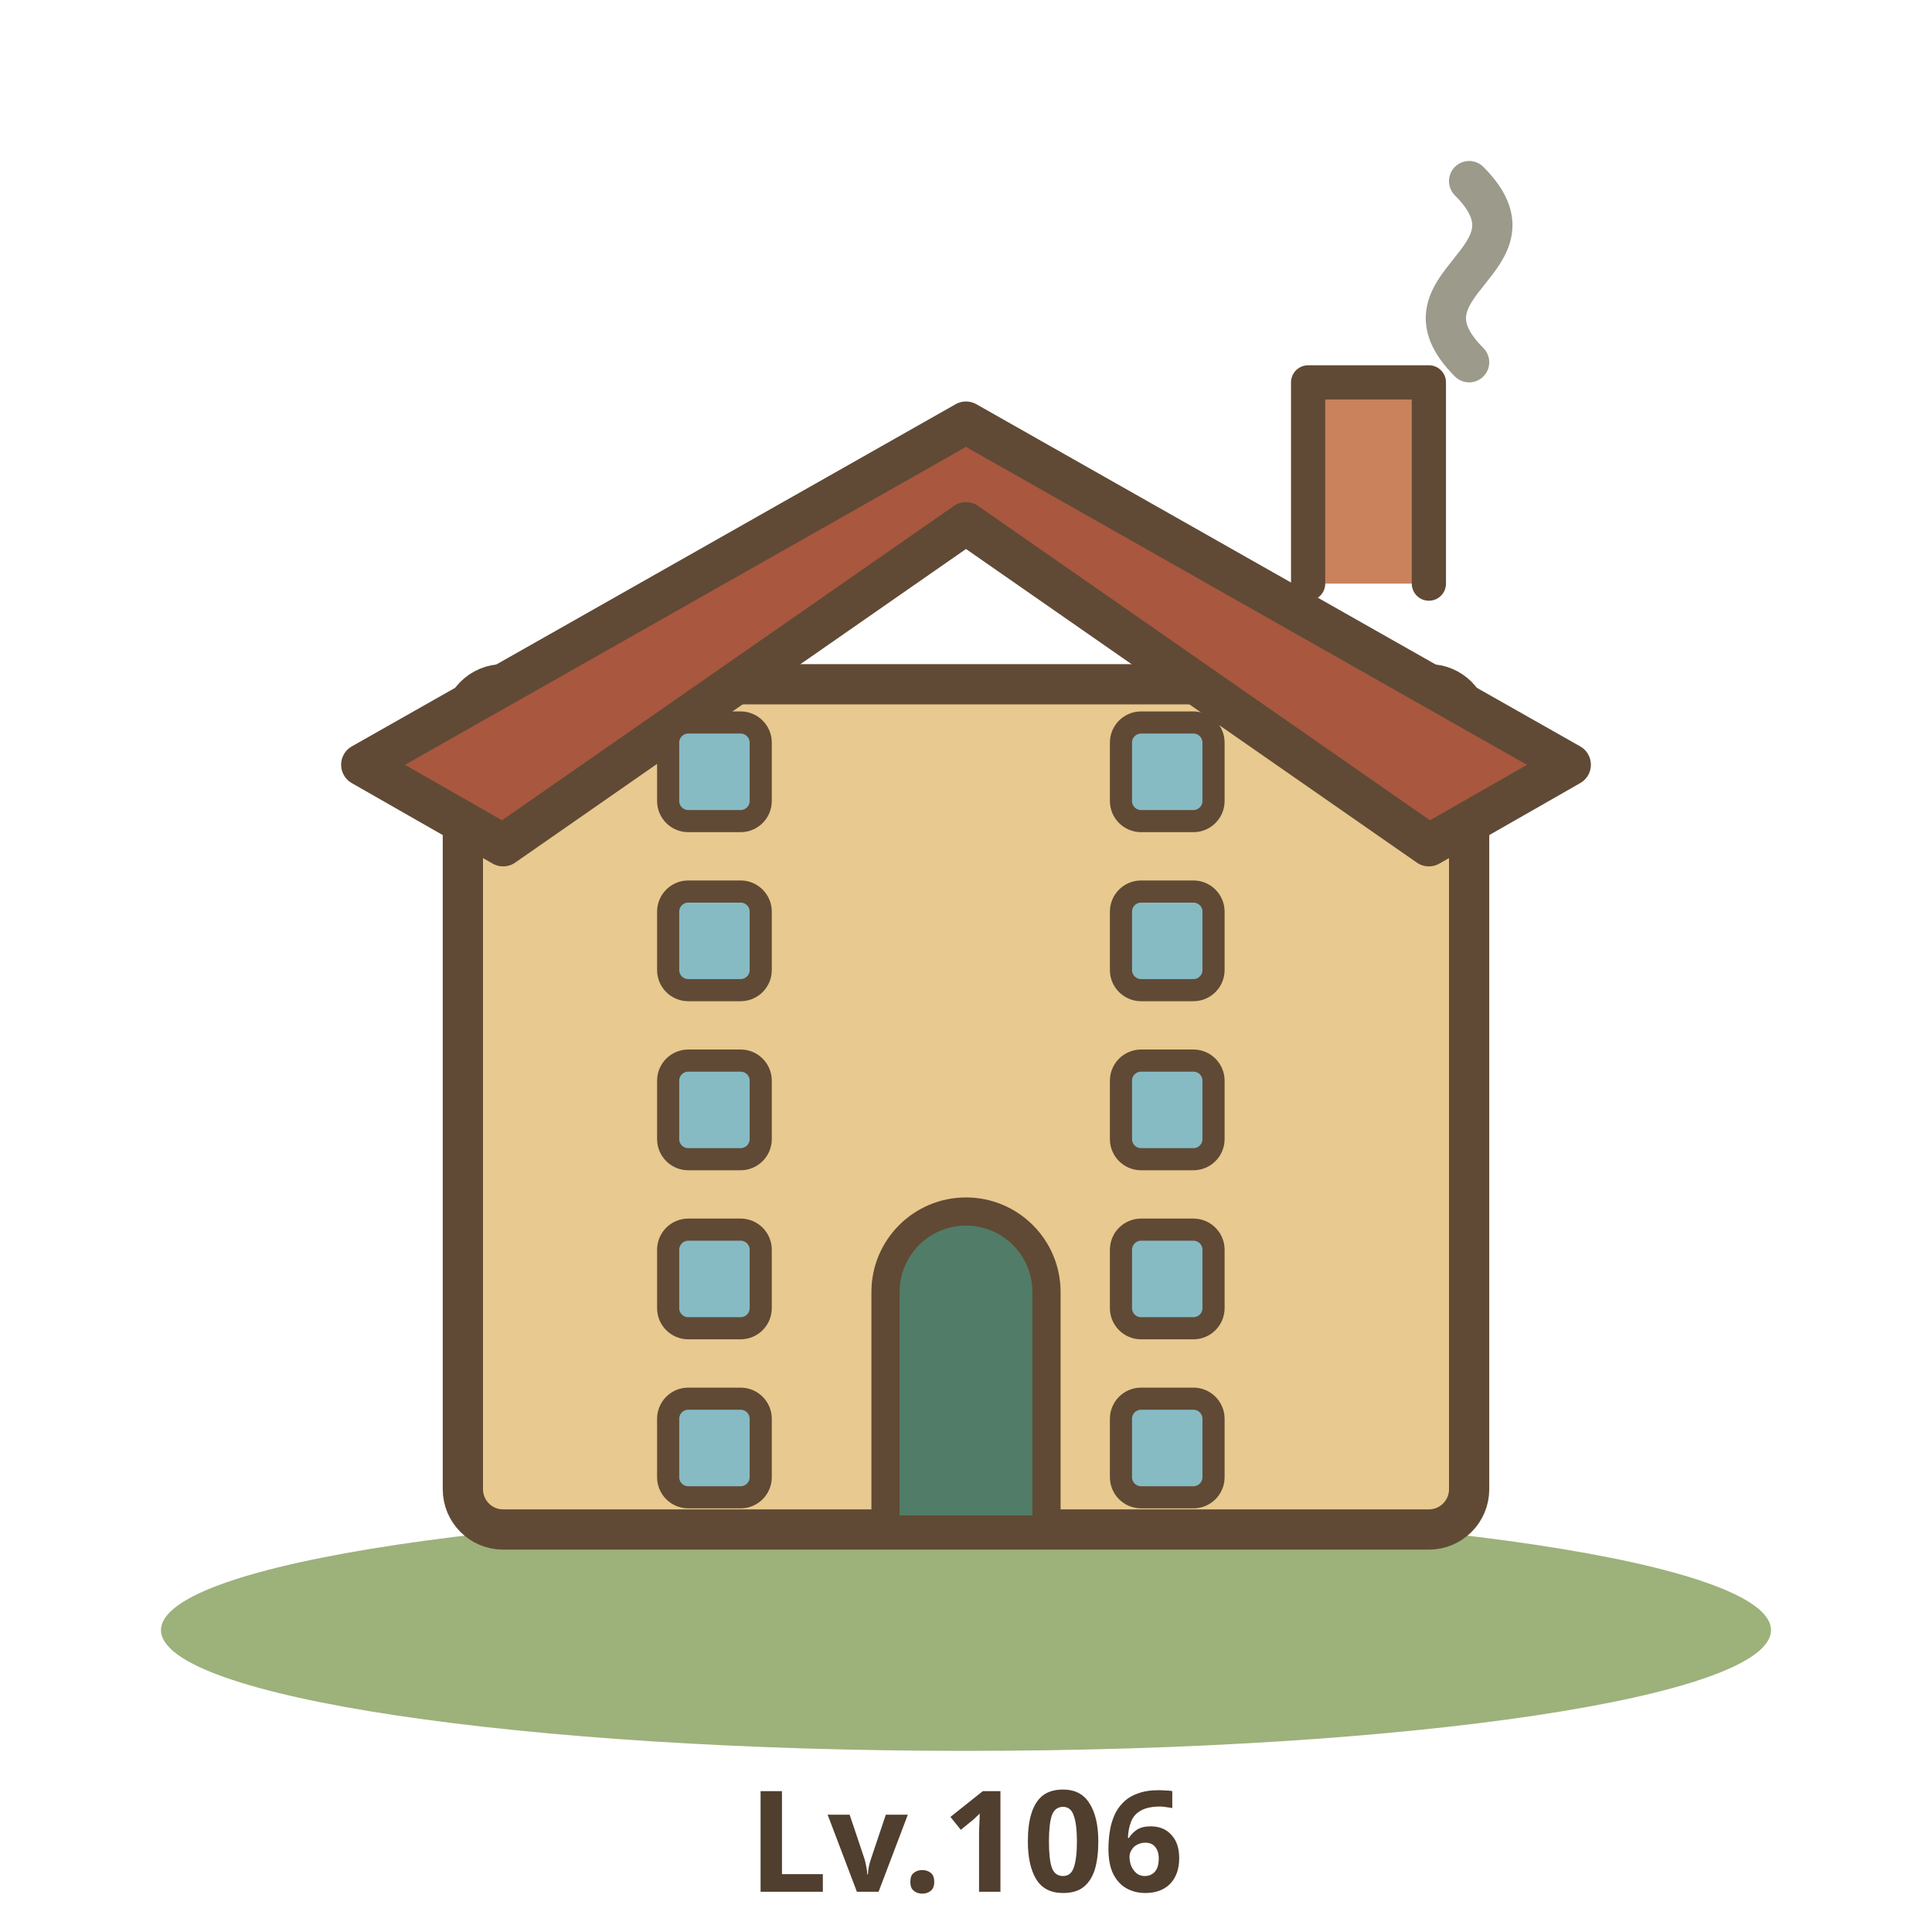
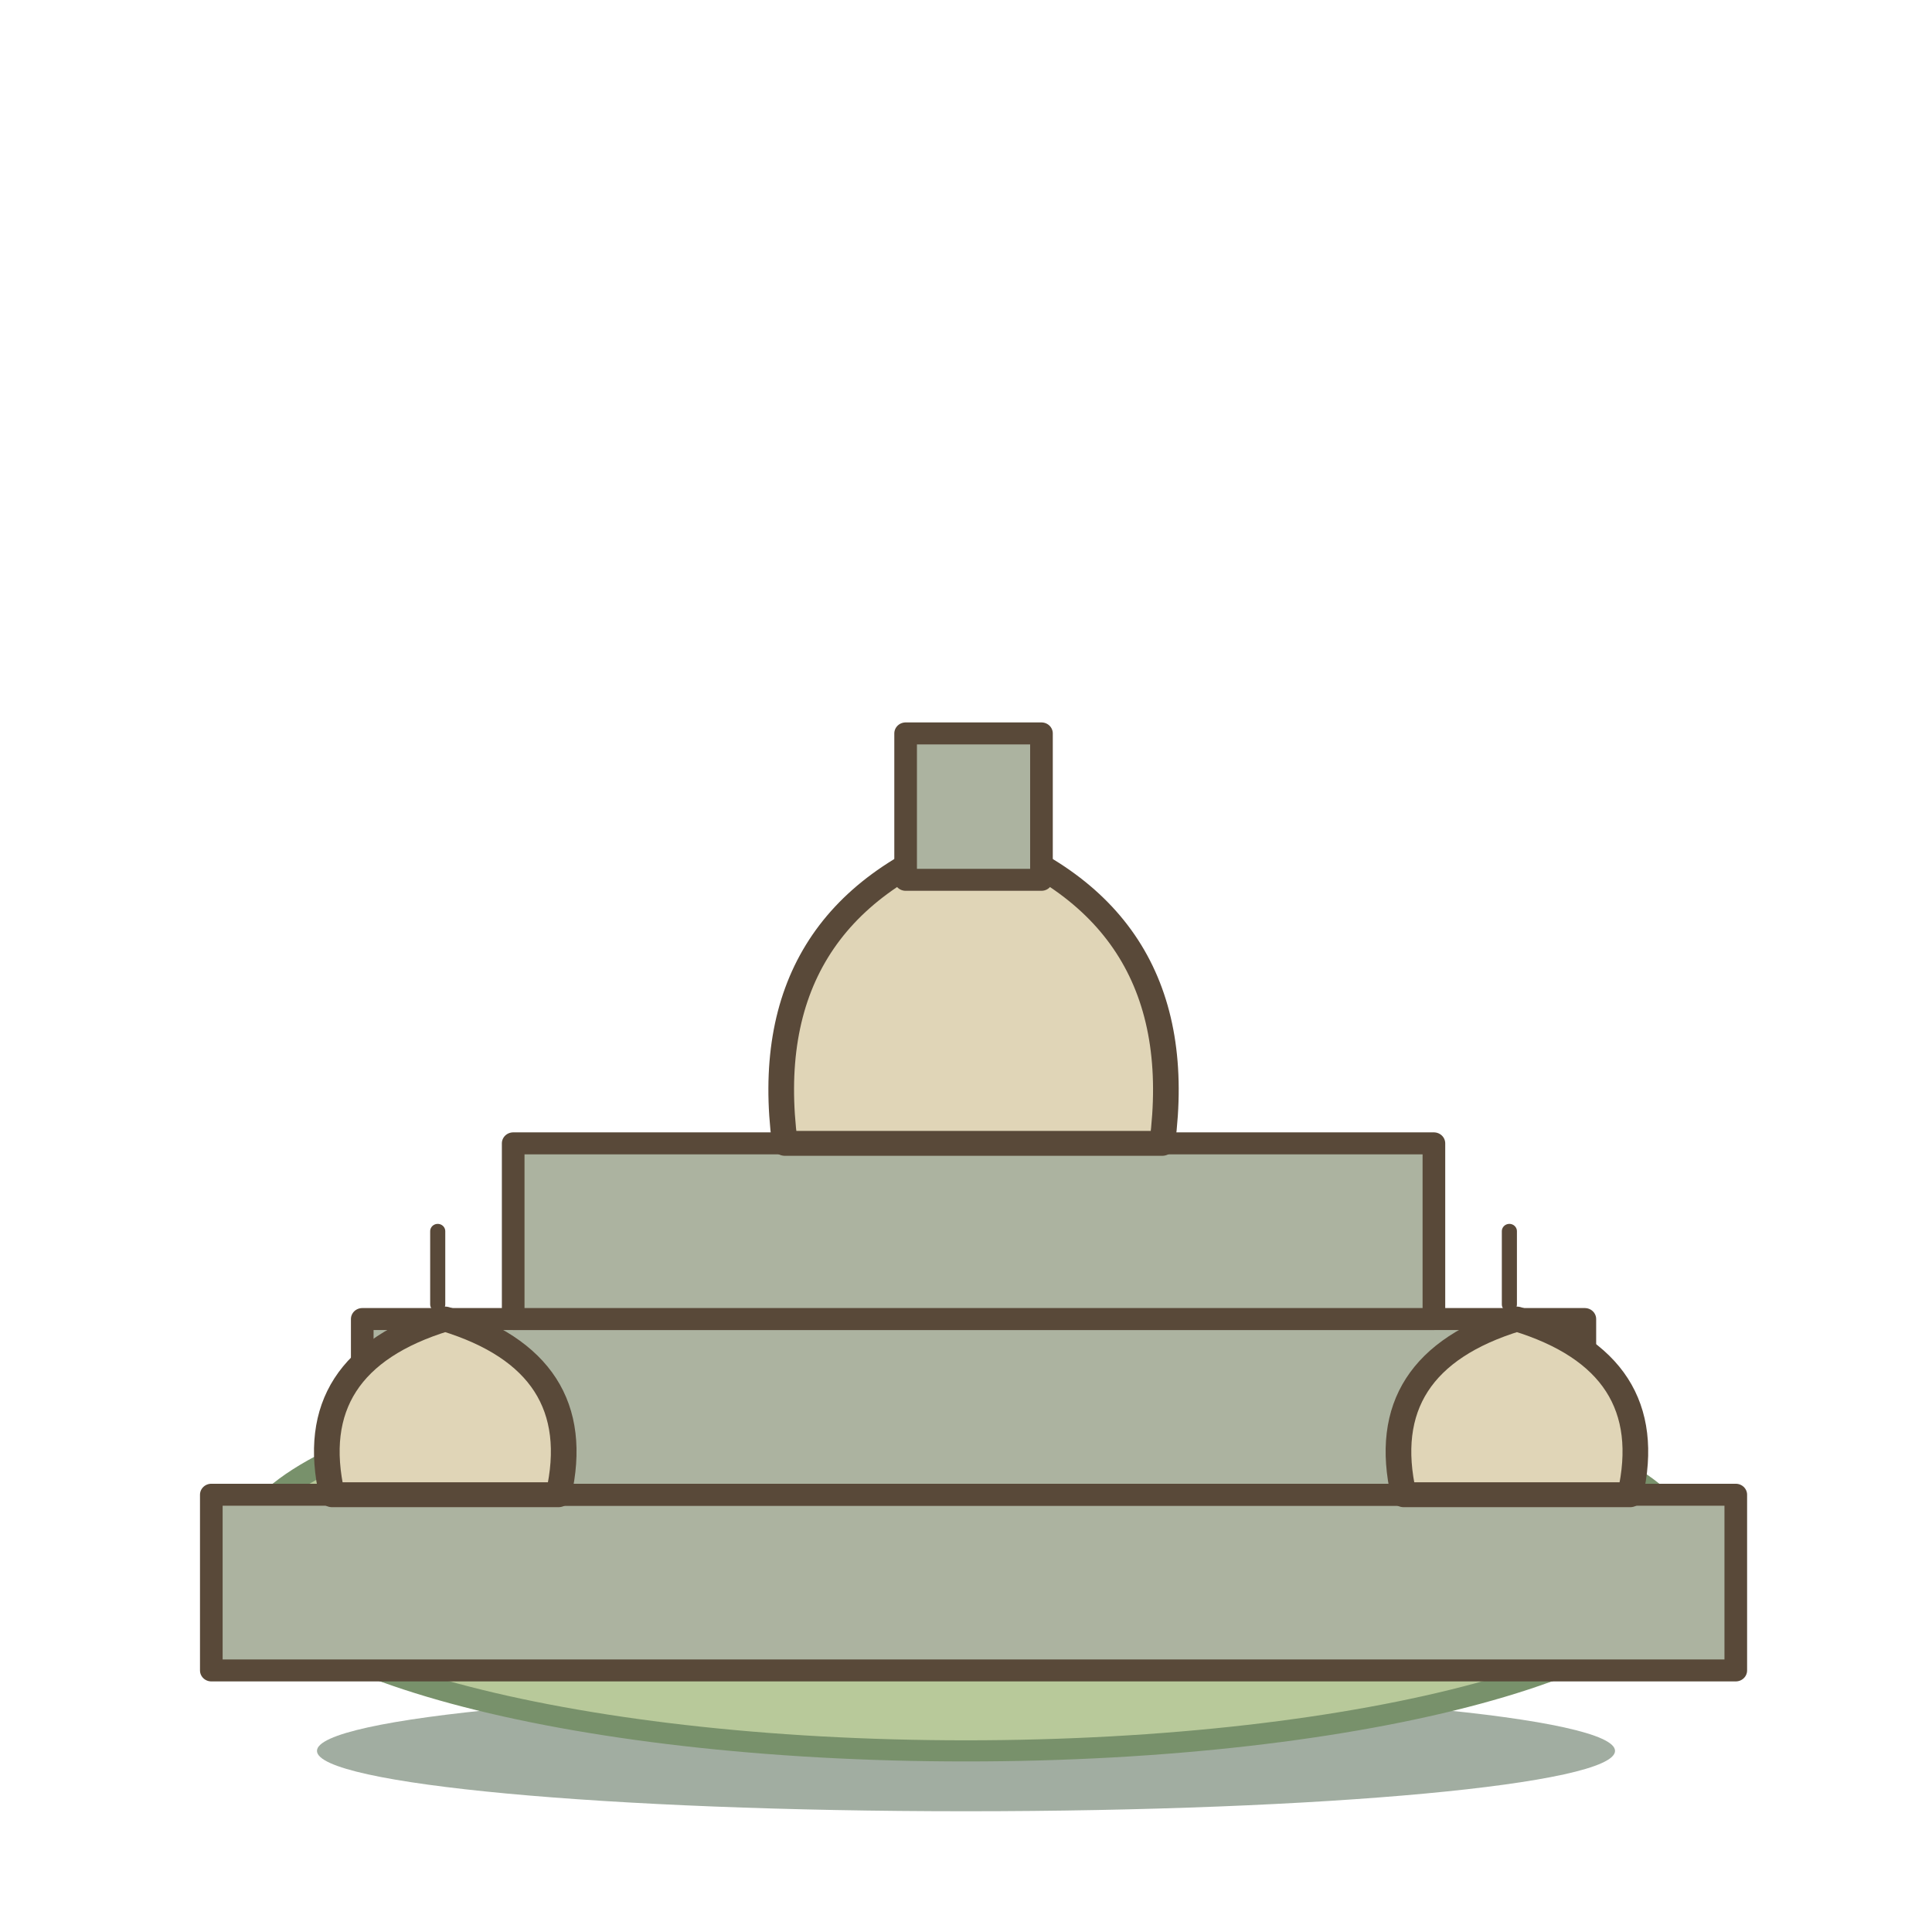
- <svg xmlns="http://www.w3.org/2000/svg" width="96" height="96" viewBox="0 0 96 96">
+ <svg xmlns="http://www.w3.org/2000/svg" width="128" height="128" viewBox="0 0 128 128">
+   <defs>
+     <linearGradient id="seed">
+       <stop stop-color="#E5BF79" />
+       <stop offset="1" stop-color="#B27943" />
+     </linearGradient>
+     <linearGradient id="bark">
+       <stop stop-color="#B18A53" />
+       <stop offset="1" stop-color="#795B37" />
+     </linearGradient>
+     <linearGradient id="window" x2="0" y2="1">
+       <stop stop-color="#D0DFCD" />
+       <stop offset="1" stop-color="#7EABB4" />
+     </linearGradient>
+     <linearGradient id="glass">
+       <stop stop-color="#D5E9E2" />
+       <stop offset=".4" stop-color="#ACCED4" />
+       <stop offset="1" stop-color="#6D9CA9" />
+     </linearGradient>
+   </defs>
  <g stroke-linecap="round" stroke-linejoin="round">
-     <ellipse cx="48" cy="81" rx="40" ry="6" fill="#9DB17B" />
-     <rect x="23.0" y="34.0" width="50.0" height="42.0" rx="2" fill="#E8C98F" stroke="#604A35" stroke-width="2" />
-     <path d="M18.0 38.0 L48 21.0 L78.0 38.0 L71.0 42.0 L48 26.0 L25.0 42.0 Z" fill="#A9573F" stroke="#604A35" stroke-width="2.1" />
-     <path d="M65.0 29.0v-10h6v10" fill="#C9825B" stroke="#604A35" stroke-width="1.7" />
-     <path d="M73.0 18.0c-4-4 4-5 0-9" fill="none" stroke="#9B9A8B" stroke-width="2" />
-     <rect x="33.2" y="35.9" width="4.6" height="4.9" rx="1" fill="#86BBC4" stroke="#604A35" stroke-width="1.1" />
-     <rect x="55.7" y="35.9" width="4.6" height="4.9" rx="1" fill="#86BBC4" stroke="#604A35" stroke-width="1.1" />
-     <rect x="33.2" y="44.3" width="4.6" height="4.9" rx="1" fill="#86BBC4" stroke="#604A35" stroke-width="1.1" />
-     <rect x="55.7" y="44.3" width="4.6" height="4.9" rx="1" fill="#86BBC4" stroke="#604A35" stroke-width="1.1" />
-     <rect x="33.2" y="52.7" width="4.6" height="4.9" rx="1" fill="#86BBC4" stroke="#604A35" stroke-width="1.1" />
-     <rect x="55.7" y="52.7" width="4.6" height="4.9" rx="1" fill="#86BBC4" stroke="#604A35" stroke-width="1.1" />
-     <rect x="33.2" y="61.1" width="4.6" height="4.9" rx="1" fill="#86BBC4" stroke="#604A35" stroke-width="1.1" />
-     <rect x="55.7" y="61.1" width="4.6" height="4.9" rx="1" fill="#86BBC4" stroke="#604A35" stroke-width="1.1" />
-     <rect x="33.2" y="69.5" width="4.6" height="4.9" rx="1" fill="#86BBC4" stroke="#604A35" stroke-width="1.1" />
-     <rect x="55.7" y="69.5" width="4.6" height="4.9" rx="1" fill="#86BBC4" stroke="#604A35" stroke-width="1.1" />
-     <path d="M44 76v-11.8a4 4 0 0 1 8 0v11.8Z" fill="#517C68" stroke="#604A35" stroke-width="1.4" />
-     <text x="48" y="94" text-anchor="middle" font-family="sans-serif" font-size="7" font-weight="700" fill="#503E2E">Lv.106</text>
+     <ellipse cx="64" cy="116" rx="43" ry="4" fill="#A1ADA1" stroke="none" stroke-width="1" />
+     <path d="M16 103Q64 87 112 103L112 108Q64 124 16 108Z" fill="#839D6F" stroke="#667A5B" stroke-width="1.2" />
+     <ellipse cx="64" cy="103" rx="48" ry="13" fill="#B8C99A" stroke="#78916B" stroke-width="1.4" />
+     <path d="M25 104Q52 96 87 101Q98 103 104 104" fill="none" stroke="#E8E6C9" stroke-width="1.2" />
+     <g transform="translate(0 3) scale(1 .97)">
+       <rect x="14.00" y="99.00" width="101.00" height="12.00" rx="0" fill="#ACB3A0" stroke="#594939" stroke-width="1.5" />
+       <rect x="24.00" y="87.00" width="81.00" height="12.00" rx="0" fill="#ACB3A0" stroke="#594939" stroke-width="1.5" />
+       <rect x="34.00" y="75.00" width="61.00" height="12.00" rx="0" fill="#ACB3A0" stroke="#594939" stroke-width="1.5" />
+       <path d="M52 75Q50 59.25 64.5 54Q79 59.25 77 75Z" fill="#E0D5B7" stroke="#594939" stroke-width="1.7" />
+       <rect x="60.00" y="47.00" width="9.00" height="10.00" rx="0" fill="#ACB3A0" stroke="#594939" stroke-width="1.5" />
+       <path d="M22 99Q20 90.0 29.5 87Q39 90.0 37 99Z" fill="#E0D5B7" stroke="#594939" stroke-width="1.7" />
+       <path d="M29.00 86.00L29.00 81.00" fill="none" stroke="#594939" stroke-width="1" />
+       <path d="M93 99Q91 90.0 100.5 87Q110 90.0 108 99Z" fill="#E0D5B7" stroke="#594939" stroke-width="1.7" />
+       <path d="M100.00 86.00L100.00 81.00" fill="none" stroke="#594939" stroke-width="1" />
+     </g>
  </g>
</svg>
